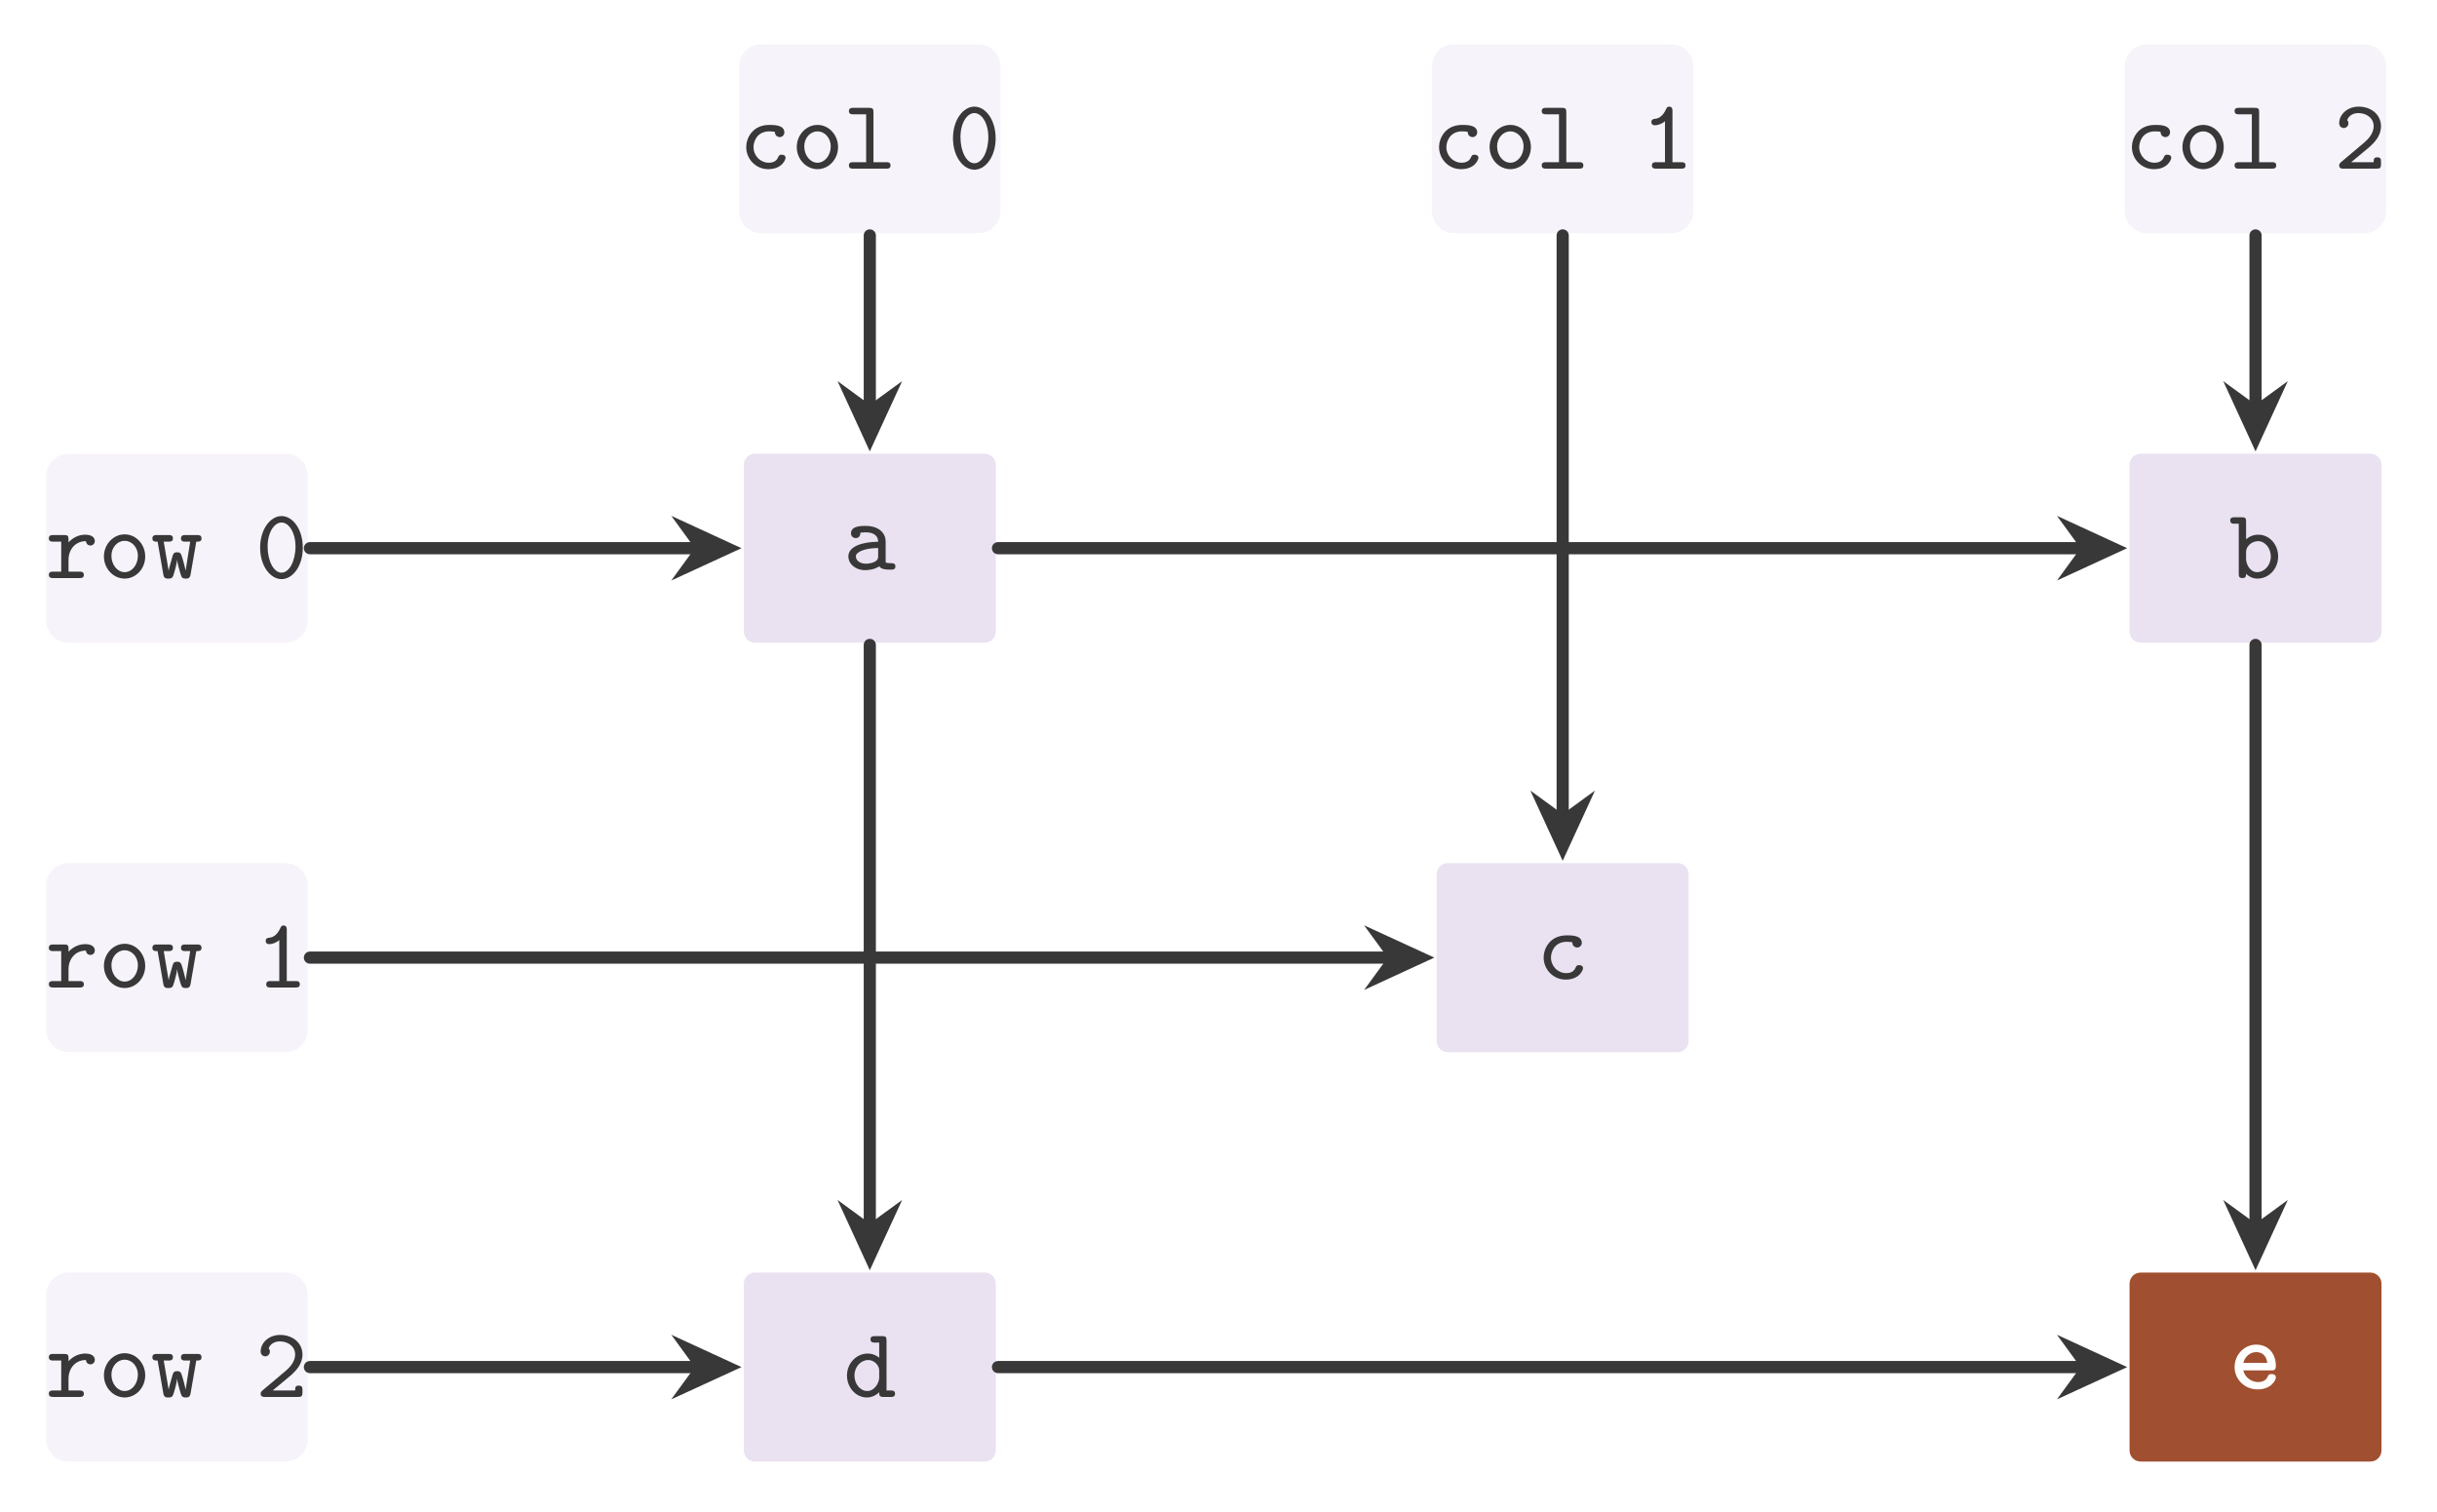
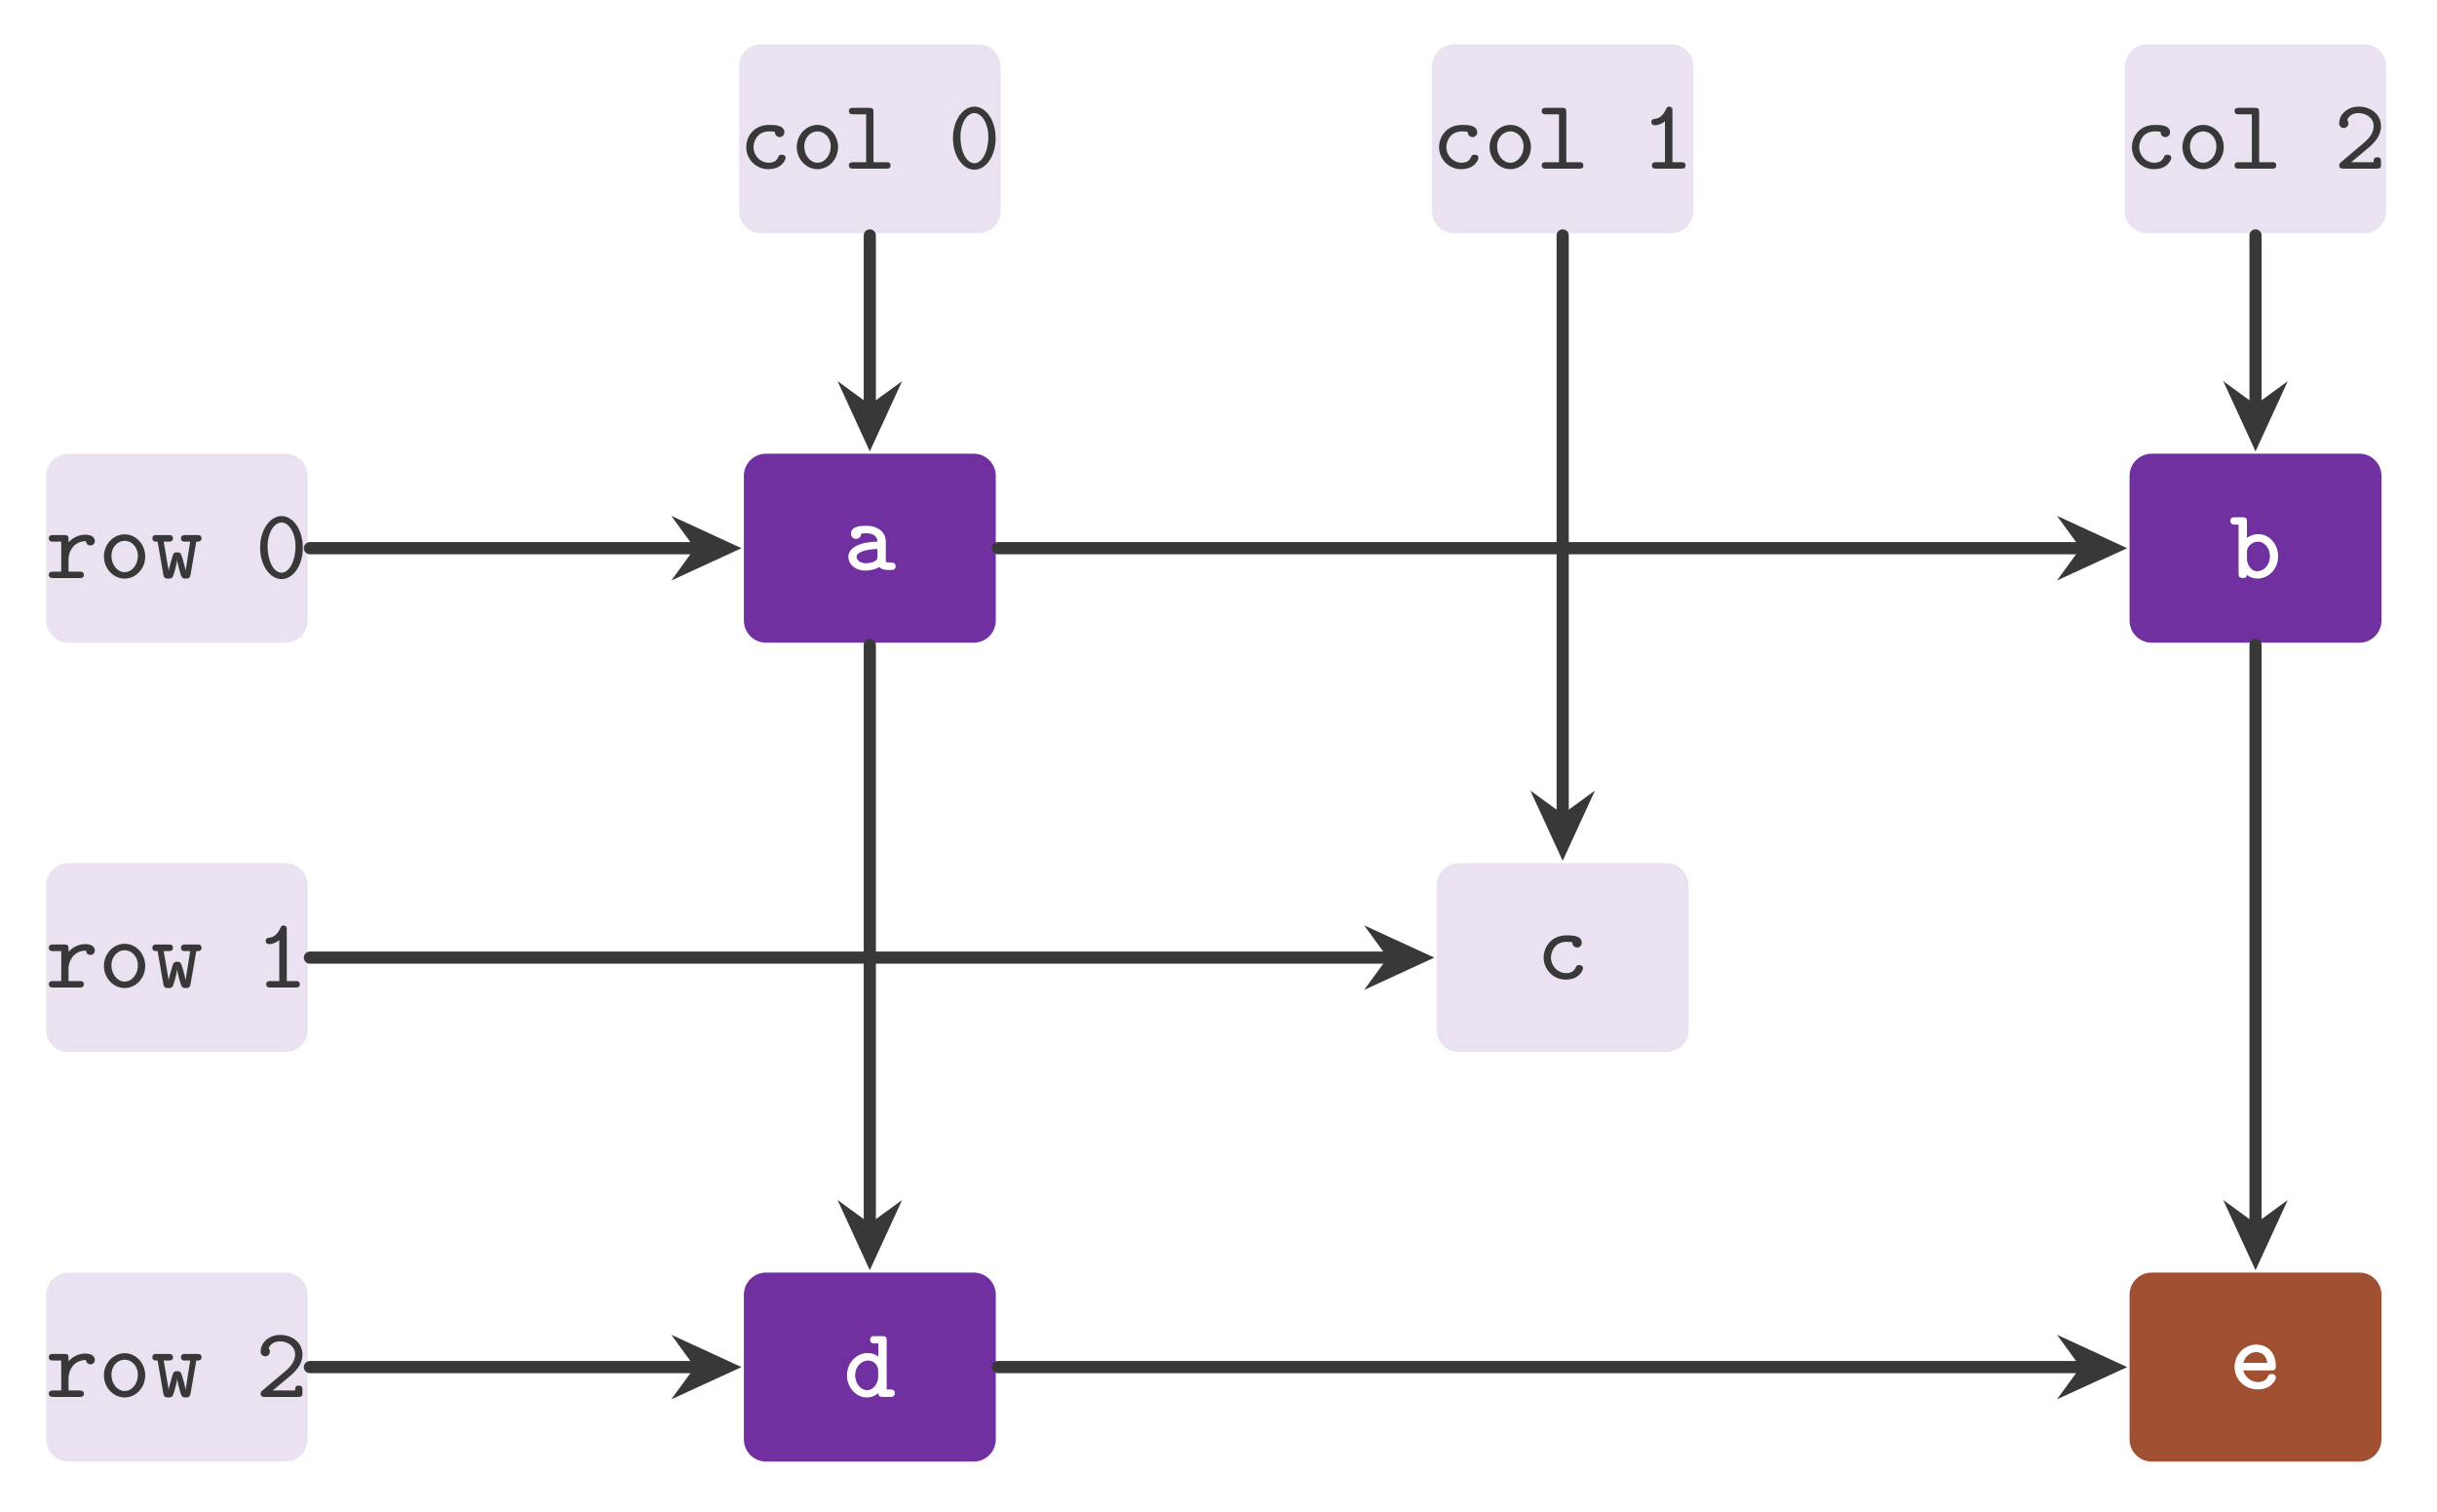
<svg xmlns="http://www.w3.org/2000/svg" xmlns:xlink="http://www.w3.org/1999/xlink" width="218.593pt" height="135.529pt" viewBox="0 0 218.593 135.529">
  <defs>
    <g>
      <g id="glyph-0-0">
        <path d="M 4.172 -0.969 C 4.172 -1.156 4.031 -1.25 3.828 -1.25 C 3.719 -1.25 3.594 -1.25 3.516 -1.047 C 3.453 -0.906 3.297 -0.531 2.672 -0.531 C 1.906 -0.531 1.297 -1.156 1.297 -1.938 C 1.297 -2.391 1.578 -3.344 2.719 -3.344 C 2.875 -3.344 3 -3.328 3.031 -3.328 C 3.203 -3.312 3.219 -3.312 3.219 -3.219 C 3.25 -2.922 3.5 -2.828 3.641 -2.828 C 3.875 -2.828 4.062 -3.016 4.062 -3.25 C 4.062 -3.922 3.141 -3.922 2.719 -3.922 C 1.188 -3.922 0.641 -2.719 0.641 -1.938 C 0.641 -0.844 1.516 0.047 2.609 0.047 C 3.891 0.047 4.172 -0.844 4.172 -0.969 Z M 4.172 -0.969 " />
      </g>
      <g id="glyph-0-1">
        <path d="M 4.188 -1.938 C 4.188 -3.031 3.359 -3.922 2.344 -3.922 C 1.328 -3.922 0.484 -3.031 0.484 -1.938 C 0.484 -0.828 1.344 0.047 2.344 0.047 C 3.344 0.047 4.188 -0.828 4.188 -1.938 Z M 3.531 -2 C 3.531 -1.188 3 -0.531 2.344 -0.531 C 1.688 -0.531 1.156 -1.188 1.156 -2 C 1.156 -2.781 1.719 -3.344 2.344 -3.344 C 2.969 -3.344 3.531 -2.781 3.531 -2 Z M 3.531 -2 " />
      </g>
      <g id="glyph-0-2">
        <path d="M 4.203 -0.281 C 4.203 -0.578 3.984 -0.578 3.828 -0.578 L 2.672 -0.578 L 2.672 -5.078 C 2.672 -5.375 2.594 -5.453 2.297 -5.453 L 0.844 -5.453 C 0.719 -5.453 0.469 -5.453 0.469 -5.172 C 0.469 -4.875 0.703 -4.875 0.844 -4.875 L 2.016 -4.875 L 2.016 -0.578 L 0.844 -0.578 C 0.719 -0.578 0.469 -0.578 0.469 -0.297 C 0.469 0 0.703 0 0.844 0 L 3.828 0 C 3.969 0 4.203 0 4.203 -0.281 Z M 4.203 -0.281 " />
      </g>
      <g id="glyph-0-3">
        <path d="M 4.25 -2.719 C 4.25 -4.391 3.344 -5.562 2.344 -5.562 C 1.328 -5.562 0.422 -4.359 0.422 -2.734 C 0.422 -1.078 1.344 0.094 2.344 0.094 C 3.359 0.094 4.25 -1.094 4.25 -2.719 Z M 3.594 -2.828 C 3.594 -1.531 3.031 -0.484 2.344 -0.484 C 1.641 -0.484 1.094 -1.531 1.094 -2.828 C 1.094 -4.125 1.703 -4.984 2.344 -4.984 C 2.984 -4.984 3.594 -4.109 3.594 -2.828 Z M 3.594 -2.828 " />
      </g>
      <g id="glyph-0-4">
        <path d="M 3.984 -0.281 C 3.984 -0.578 3.75 -0.578 3.609 -0.578 L 2.812 -0.578 L 2.812 -5.188 C 2.812 -5.312 2.812 -5.562 2.516 -5.562 C 2.375 -5.562 2.297 -5.484 2.25 -5.359 C 1.969 -4.734 1.609 -4.5 1.25 -4.469 C 1.125 -4.453 0.922 -4.438 0.922 -4.172 C 0.922 -4 1.016 -3.891 1.234 -3.891 C 1.594 -3.891 1.938 -4.078 2.141 -4.25 L 2.141 -0.578 L 1.344 -0.578 C 1.203 -0.578 0.969 -0.578 0.969 -0.281 C 0.969 0 1.219 0 1.344 0 L 3.609 0 C 3.734 0 3.984 0 3.984 -0.281 Z M 3.984 -0.281 " />
      </g>
      <g id="glyph-0-5">
        <path d="M 4.219 -0.375 L 4.219 -0.641 C 4.219 -0.797 4.219 -1.016 3.891 -1.016 C 3.562 -1.016 3.562 -0.828 3.562 -0.578 L 1.547 -0.578 C 2.016 -0.984 3.016 -1.781 3.25 -2 C 3.578 -2.312 4.219 -2.906 4.219 -3.797 C 4.219 -4.859 3.328 -5.562 2.219 -5.562 C 1.188 -5.562 0.469 -4.844 0.469 -4.078 C 0.469 -3.734 0.75 -3.641 0.891 -3.641 C 1.062 -3.641 1.297 -3.797 1.297 -4.062 C 1.297 -4.25 1.219 -4.312 1.188 -4.359 C 1.328 -4.75 1.719 -4.984 2.188 -4.984 C 2.891 -4.984 3.562 -4.562 3.562 -3.797 C 3.562 -3.172 3.078 -2.641 2.719 -2.344 L 0.594 -0.547 C 0.531 -0.484 0.469 -0.422 0.469 -0.297 C 0.469 0 0.703 0 0.844 0 L 3.844 0 C 4.141 0 4.219 -0.078 4.219 -0.375 Z M 4.219 -0.375 " />
      </g>
      <g id="glyph-0-6">
        <path d="M 4.359 -3.328 C 4.359 -3.5 4.25 -3.891 3.5 -3.891 C 3 -3.891 2.438 -3.688 2 -3.203 L 2 -3.484 C 2 -3.766 1.938 -3.859 1.625 -3.859 L 0.625 -3.859 C 0.484 -3.859 0.234 -3.859 0.234 -3.562 C 0.234 -3.266 0.484 -3.266 0.625 -3.266 L 1.344 -3.266 L 1.344 -0.578 L 0.625 -0.578 C 0.484 -0.578 0.234 -0.578 0.234 -0.297 C 0.234 0 0.484 0 0.625 0 L 3 0 C 3.125 0 3.375 0 3.375 -0.281 C 3.375 -0.578 3.125 -0.578 3 -0.578 L 2 -0.578 L 2 -1.641 C 2 -2.547 2.594 -3.312 3.562 -3.312 C 3.594 -2.984 3.844 -2.922 3.953 -2.922 C 4.172 -2.922 4.359 -3.078 4.359 -3.328 Z M 4.359 -3.328 " />
      </g>
      <g id="glyph-0-7">
        <path d="M 4.547 -3.562 C 4.547 -3.859 4.297 -3.859 4.172 -3.859 L 3.078 -3.859 C 2.953 -3.859 2.703 -3.859 2.703 -3.562 C 2.703 -3.266 2.953 -3.266 3.078 -3.266 L 3.531 -3.266 L 3.125 -0.688 L 3.109 -0.688 C 3.078 -0.922 2.938 -1.438 2.859 -1.703 C 2.719 -2.172 2.688 -2.312 2.359 -2.312 C 2.031 -2.312 2 -2.188 1.859 -1.656 C 1.766 -1.328 1.641 -0.906 1.609 -0.688 L 1.594 -0.688 L 1.156 -3.266 L 1.594 -3.266 C 1.719 -3.266 1.984 -3.266 1.984 -3.562 C 1.984 -3.859 1.734 -3.859 1.594 -3.859 L 0.516 -3.859 C 0.391 -3.859 0.141 -3.859 0.141 -3.562 C 0.141 -3.266 0.359 -3.266 0.609 -3.266 L 1.125 -0.297 C 1.188 0.047 1.391 0.047 1.562 0.047 C 1.953 0.047 1.969 -0.047 2.125 -0.578 C 2.328 -1.312 2.344 -1.484 2.344 -1.609 L 2.359 -1.609 C 2.391 -1.359 2.531 -0.797 2.594 -0.609 C 2.75 -0.078 2.766 0.047 3.141 0.047 C 3.297 0.047 3.5 0.047 3.562 -0.297 L 4.078 -3.266 C 4.328 -3.266 4.547 -3.266 4.547 -3.562 Z M 4.547 -3.562 " />
      </g>
-       <g id="glyph-0-8">
-         <path d="M 4.641 -0.297 C 4.641 -0.578 4.391 -0.578 4.25 -0.578 C 4.125 -0.578 3.938 -0.578 3.766 -0.641 L 3.766 -2.531 C 3.766 -3.219 3.219 -3.922 1.969 -3.922 C 1.562 -3.922 0.656 -3.922 0.656 -3.25 C 0.656 -3 0.859 -2.828 1.078 -2.828 C 1.219 -2.828 1.5 -2.891 1.5 -3.312 C 1.75 -3.344 1.906 -3.344 1.984 -3.344 C 2.688 -3.344 3.094 -3.047 3.094 -2.5 C 1.609 -2.484 0.422 -2.062 0.422 -1.188 C 0.422 -0.516 1.047 0.047 1.906 0.047 C 2.016 0.047 2.703 0.047 3.188 -0.297 C 3.391 0 3.875 0 4.172 0 C 4.422 0 4.641 0 4.641 -0.297 Z M 3.094 -1.266 C 3.094 -1.047 3.094 -0.859 2.75 -0.688 C 2.422 -0.531 2.016 -0.531 1.984 -0.531 C 1.453 -0.531 1.094 -0.828 1.094 -1.188 C 1.094 -1.625 2 -1.938 3.094 -1.938 Z M 3.094 -1.266 " />
+       <g id="glyph-1-0">
+         <path d="M 4.656 -0.344 C 4.656 -0.656 4.391 -0.672 4.234 -0.672 C 3.984 -0.672 3.859 -0.703 3.781 -0.719 L 3.781 -2.562 C 3.781 -3.203 3.297 -3.969 2 -3.969 C 1.594 -3.969 0.656 -3.938 0.656 -3.266 C 0.656 -2.953 0.875 -2.797 1.125 -2.797 C 1.266 -2.797 1.562 -2.891 1.578 -3.266 C 1.578 -3.266 1.859 -3.297 2 -3.297 C 2.594 -3.297 3.016 -3.078 3.031 -2.547 C 1.5 -2.516 0.422 -2.031 0.422 -1.188 C 0.422 -0.547 1 0.047 1.938 0.047 C 2.25 0.047 2.781 -0.016 3.188 -0.266 C 3.422 -0.016 3.812 0 4.141 0 C 4.438 0 4.656 -0.016 4.656 -0.344 Z M 3.031 -1.234 C 3.031 -1.062 3.031 -0.891 2.734 -0.766 C 2.438 -0.609 2.062 -0.609 1.984 -0.609 C 1.5 -0.609 1.156 -0.875 1.156 -1.188 C 1.156 -1.578 1.875 -1.844 3.031 -1.891 Z M 3.031 -1.234 " />
      </g>
-       <g id="glyph-0-9">
-         <path d="M 4.375 -1.938 C 4.375 -3 3.609 -3.891 2.609 -3.891 C 2.188 -3.891 1.812 -3.75 1.5 -3.484 L 1.5 -5.078 C 1.5 -5.375 1.438 -5.453 1.125 -5.453 L 0.453 -5.453 C 0.328 -5.453 0.078 -5.453 0.078 -5.172 C 0.078 -4.875 0.312 -4.875 0.453 -4.875 L 0.844 -4.875 L 0.844 -0.391 C 0.844 -0.203 0.844 0 1.172 0 C 1.5 0 1.5 -0.203 1.5 -0.391 C 1.781 -0.109 2.125 0.047 2.516 0.047 C 3.516 0.047 4.375 -0.797 4.375 -1.938 Z M 3.719 -1.938 C 3.719 -1.141 3.141 -0.531 2.484 -0.531 C 1.844 -0.531 1.5 -1.266 1.5 -1.719 L 1.5 -2.344 C 1.5 -2.875 2.031 -3.312 2.578 -3.312 C 3.188 -3.312 3.719 -2.703 3.719 -1.938 Z M 3.719 -1.938 " />
+       <g id="glyph-1-1">
+         <path d="M 4.375 -1.953 C 4.375 -3.062 3.562 -3.938 2.609 -3.938 C 2.219 -3.938 1.875 -3.812 1.578 -3.609 L 1.578 -5.031 C 1.578 -5.359 1.516 -5.453 1.156 -5.453 L 0.516 -5.453 C 0.344 -5.453 0.094 -5.453 0.094 -5.125 C 0.094 -4.797 0.359 -4.797 0.516 -4.797 L 0.828 -4.797 L 0.828 -0.422 C 0.828 -0.219 0.844 0 1.203 0 C 1.484 0 1.562 -0.125 1.562 -0.297 C 1.906 -0.016 2.25 0.047 2.516 0.047 C 3.5 0.047 4.375 -0.797 4.375 -1.953 Z M 3.641 -1.953 C 3.641 -1.156 3.078 -0.609 2.5 -0.609 C 1.859 -0.609 1.578 -1.344 1.578 -1.734 L 1.578 -2.375 C 1.578 -2.844 2.062 -3.266 2.562 -3.266 C 3.172 -3.266 3.641 -2.656 3.641 -1.953 Z M 3.641 -1.953 " />
      </g>
-       <g id="glyph-0-10">
-         <path d="M 4.609 -0.281 C 4.609 -0.578 4.375 -0.578 4.234 -0.578 L 3.844 -0.578 L 3.844 -5.078 C 3.844 -5.375 3.766 -5.453 3.469 -5.453 L 2.781 -5.453 C 2.656 -5.453 2.406 -5.453 2.406 -5.172 C 2.406 -4.875 2.656 -4.875 2.781 -4.875 L 3.188 -4.875 L 3.188 -3.516 C 2.984 -3.688 2.625 -3.891 2.156 -3.891 C 1.156 -3.891 0.297 -3.031 0.297 -1.922 C 0.297 -0.828 1.109 0.047 2.078 0.047 C 2.469 0.047 2.859 -0.109 3.188 -0.422 C 3.188 -0.156 3.188 0 3.562 0 L 4.234 0 C 4.359 0 4.609 0 4.609 -0.281 Z M 3.188 -1.75 C 3.188 -1.266 2.781 -0.531 2.109 -0.531 C 1.5 -0.531 0.969 -1.141 0.969 -1.922 C 0.969 -2.719 1.547 -3.312 2.203 -3.312 C 2.734 -3.312 3.188 -2.844 3.188 -2.375 Z M 3.188 -1.75 " />
+       <g id="glyph-1-2">
+         <path d="M 4.594 -0.344 C 4.594 -0.656 4.328 -0.672 4.172 -0.672 L 3.859 -0.672 L 3.859 -5.031 C 3.859 -5.359 3.797 -5.453 3.438 -5.453 L 2.797 -5.453 C 2.625 -5.453 2.375 -5.453 2.375 -5.125 C 2.375 -4.797 2.641 -4.797 2.781 -4.797 L 3.109 -4.797 L 3.109 -3.625 C 2.828 -3.828 2.5 -3.938 2.156 -3.938 C 1.188 -3.938 0.297 -3.094 0.297 -1.938 C 0.297 -0.828 1.125 0.047 2.078 0.047 C 2.516 0.047 2.859 -0.125 3.109 -0.344 C 3.125 -0.094 3.188 0 3.531 0 L 4.172 0 C 4.328 0 4.594 -0.016 4.594 -0.344 Z M 3.094 -1.766 C 3.094 -1.312 2.734 -0.609 2.109 -0.609 C 1.516 -0.609 1.031 -1.203 1.031 -1.938 C 1.031 -2.734 1.609 -3.266 2.188 -3.266 C 2.703 -3.266 3.094 -2.828 3.094 -2.375 Z M 3.094 -1.766 " />
      </g>
-       <g id="glyph-1-0">
+       <g id="glyph-1-3">
        <path d="M 4.172 -1.016 C 4.172 -1.328 3.859 -1.328 3.797 -1.328 C 3.609 -1.328 3.516 -1.297 3.438 -1.094 C 3.266 -0.688 2.828 -0.609 2.594 -0.609 C 2 -0.609 1.406 -1 1.25 -1.656 L 3.75 -1.656 C 3.984 -1.656 4.172 -1.656 4.172 -2.062 C 4.172 -3.078 3.578 -3.969 2.406 -3.969 C 1.344 -3.969 0.469 -3.062 0.469 -1.953 C 0.469 -0.859 1.375 0.047 2.531 0.047 C 3.75 0.047 4.172 -0.781 4.172 -1.016 Z M 3.406 -2.328 L 1.25 -2.328 C 1.391 -2.891 1.859 -3.297 2.406 -3.297 C 2.828 -3.297 3.312 -3.094 3.406 -2.328 Z M 3.406 -2.328 " />
      </g>
    </g>
    <clipPath id="clip-0">
      <path clip-rule="nonzero" d="M 46 106 L 81 106 L 81 135.059 L 46 135.059 Z M 46 106 " />
    </clipPath>
    <clipPath id="clip-1">
      <path clip-rule="nonzero" d="M 171 106 L 205 106 L 205 135.059 L 171 135.059 Z M 171 106 " />
    </clipPath>
    <clipPath id="clip-2">
      <path clip-rule="nonzero" d="M 185 20 L 218.012 20 L 218.012 55 L 185 55 Z M 185 20 " />
    </clipPath>
    <clipPath id="clip-3">
      <path clip-rule="nonzero" d="M 185 94 L 218.012 94 L 218.012 128 L 185 128 Z M 185 94 " />
    </clipPath>
  </defs>
-   <path fill-rule="nonzero" fill="rgb(96.877%, 95.479%, 97.925%)" fill-opacity="1" d="M 87.762 3.973 L 68.277 3.973 C 67.184 3.973 66.293 4.859 66.293 5.957 L 66.293 18.934 C 66.293 20.031 67.184 20.922 68.277 20.922 L 87.762 20.922 C 88.859 20.922 89.75 20.031 89.75 18.934 L 89.75 5.957 C 89.75 4.859 88.859 3.973 87.762 3.973 Z M 87.762 3.973 " />
+   <path fill-rule="nonzero" fill="rgb(91.817%, 88.155%, 94.565%)" fill-opacity="1" d="M 87.762 3.973 L 68.277 3.973 C 67.184 3.973 66.293 4.859 66.293 5.957 L 66.293 18.934 C 66.293 20.031 67.184 20.922 68.277 20.922 L 87.762 20.922 C 88.859 20.922 89.75 20.031 89.75 18.934 L 89.75 5.957 C 89.75 4.859 88.859 3.973 87.762 3.973 Z M 87.762 3.973 " />
  <g fill="rgb(21.999%, 21.999%, 21.999%)" fill-opacity="1">
    <use xlink:href="#glyph-0-0" x="66.293" y="15.126" />
    <use xlink:href="#glyph-0-1" x="70.984" y="15.126" />
    <use xlink:href="#glyph-0-2" x="75.675" y="15.126" />
  </g>
  <g fill="rgb(21.999%, 21.999%, 21.999%)" fill-opacity="1">
    <use xlink:href="#glyph-0-3" x="85.057" y="15.126" />
  </g>
-   <path fill-rule="nonzero" fill="rgb(96.877%, 95.479%, 97.925%)" fill-opacity="1" d="M 149.91 3.973 L 130.426 3.973 C 129.328 3.973 128.441 4.859 128.441 5.957 L 128.441 18.934 C 128.441 20.031 129.328 20.922 130.426 20.922 L 149.91 20.922 C 151.008 20.922 151.895 20.031 151.895 18.934 L 151.895 5.957 C 151.895 4.859 151.008 3.973 149.91 3.973 Z M 149.91 3.973 " />
+   <path fill-rule="nonzero" fill="rgb(91.817%, 88.155%, 94.565%)" fill-opacity="1" d="M 149.91 3.973 L 130.426 3.973 C 129.328 3.973 128.441 4.859 128.441 5.957 L 128.441 18.934 C 128.441 20.031 129.328 20.922 130.426 20.922 L 149.91 20.922 C 151.008 20.922 151.895 20.031 151.895 18.934 L 151.895 5.957 C 151.895 4.859 151.008 3.973 149.91 3.973 Z M 149.91 3.973 " />
  <g fill="rgb(21.999%, 21.999%, 21.999%)" fill-opacity="1">
    <use xlink:href="#glyph-0-0" x="128.439" y="15.126" />
    <use xlink:href="#glyph-0-1" x="133.13" y="15.126" />
    <use xlink:href="#glyph-0-2" x="137.821" y="15.126" />
  </g>
  <g fill="rgb(21.999%, 21.999%, 21.999%)" fill-opacity="1">
    <use xlink:href="#glyph-0-4" x="147.203" y="15.126" />
  </g>
-   <path fill-rule="nonzero" fill="rgb(96.877%, 95.479%, 97.925%)" fill-opacity="1" d="M 212.059 3.973 L 192.574 3.973 C 191.477 3.973 190.586 4.859 190.586 5.957 L 190.586 18.934 C 190.586 20.031 191.477 20.922 192.574 20.922 L 212.059 20.922 C 213.152 20.922 214.043 20.031 214.043 18.934 L 214.043 5.957 C 214.043 4.859 213.152 3.973 212.059 3.973 Z M 212.059 3.973 " />
+   <path fill-rule="nonzero" fill="rgb(91.817%, 88.155%, 94.565%)" fill-opacity="1" d="M 212.059 3.973 L 192.574 3.973 C 191.477 3.973 190.586 4.859 190.586 5.957 L 190.586 18.934 C 190.586 20.031 191.477 20.922 192.574 20.922 L 212.059 20.922 C 213.152 20.922 214.043 20.031 214.043 18.934 L 214.043 5.957 C 214.043 4.859 213.152 3.973 212.059 3.973 Z M 212.059 3.973 " />
  <g fill="rgb(21.999%, 21.999%, 21.999%)" fill-opacity="1">
    <use xlink:href="#glyph-0-0" x="190.586" y="15.126" />
    <use xlink:href="#glyph-0-1" x="195.277" y="15.126" />
    <use xlink:href="#glyph-0-2" x="199.968" y="15.126" />
  </g>
  <g fill="rgb(21.999%, 21.999%, 21.999%)" fill-opacity="1">
    <use xlink:href="#glyph-0-5" x="209.35" y="15.126" />
  </g>
-   <path fill-rule="nonzero" fill="rgb(96.877%, 95.479%, 97.925%)" fill-opacity="1" d="M 25.617 40.695 L 6.133 40.695 C 5.035 40.695 4.145 41.582 4.145 42.68 L 4.145 55.656 C 4.145 56.754 5.035 57.645 6.133 57.645 L 25.617 57.645 C 26.715 57.645 27.602 56.754 27.602 55.656 L 27.602 42.68 C 27.602 41.582 26.715 40.695 25.617 40.695 Z M 25.617 40.695 " />
+   <path fill-rule="nonzero" fill="rgb(91.817%, 88.155%, 94.565%)" fill-opacity="1" d="M 25.617 40.695 L 6.133 40.695 C 5.035 40.695 4.145 41.582 4.145 42.68 L 4.145 55.656 C 4.145 56.754 5.035 57.645 6.133 57.645 L 25.617 57.645 C 26.715 57.645 27.602 56.754 27.602 55.656 L 27.602 42.68 C 27.602 41.582 26.715 40.695 25.617 40.695 Z M 25.617 40.695 " />
  <g fill="rgb(21.999%, 21.999%, 21.999%)" fill-opacity="1">
    <use xlink:href="#glyph-0-6" x="4.147" y="51.849" />
    <use xlink:href="#glyph-0-1" x="8.838" y="51.849" />
    <use xlink:href="#glyph-0-7" x="13.529" y="51.849" />
  </g>
  <g fill="rgb(21.999%, 21.999%, 21.999%)" fill-opacity="1">
    <use xlink:href="#glyph-0-3" x="22.911" y="51.849" />
  </g>
-   <path fill-rule="nonzero" fill="rgb(96.877%, 95.479%, 97.925%)" fill-opacity="1" d="M 25.617 77.418 L 6.133 77.418 C 5.035 77.418 4.145 78.305 4.145 79.402 L 4.145 92.383 C 4.145 93.477 5.035 94.367 6.133 94.367 L 25.617 94.367 C 26.715 94.367 27.602 93.477 27.602 92.383 L 27.602 79.402 C 27.602 78.305 26.715 77.418 25.617 77.418 Z M 25.617 77.418 " />
+   <path fill-rule="nonzero" fill="rgb(91.817%, 88.155%, 94.565%)" fill-opacity="1" d="M 25.617 77.418 L 6.133 77.418 C 5.035 77.418 4.145 78.305 4.145 79.402 L 4.145 92.383 C 4.145 93.477 5.035 94.367 6.133 94.367 L 25.617 94.367 C 26.715 94.367 27.602 93.477 27.602 92.383 L 27.602 79.402 C 27.602 78.305 26.715 77.418 25.617 77.418 Z M 25.617 77.418 " />
  <g fill="rgb(21.999%, 21.999%, 21.999%)" fill-opacity="1">
    <use xlink:href="#glyph-0-6" x="4.147" y="88.572" />
    <use xlink:href="#glyph-0-1" x="8.838" y="88.572" />
    <use xlink:href="#glyph-0-7" x="13.529" y="88.572" />
  </g>
  <g fill="rgb(21.999%, 21.999%, 21.999%)" fill-opacity="1">
    <use xlink:href="#glyph-0-4" x="22.911" y="88.572" />
  </g>
-   <path fill-rule="nonzero" fill="rgb(96.877%, 95.479%, 97.925%)" fill-opacity="1" d="M 25.617 114.141 L 6.133 114.141 C 5.035 114.141 4.145 115.031 4.145 116.125 L 4.145 129.105 C 4.145 130.199 5.035 131.09 6.133 131.09 L 25.617 131.09 C 26.715 131.09 27.602 130.199 27.602 129.105 L 27.602 116.125 C 27.602 115.031 26.715 114.141 25.617 114.141 Z M 25.617 114.141 " />
+   <path fill-rule="nonzero" fill="rgb(91.817%, 88.155%, 94.565%)" fill-opacity="1" d="M 25.617 114.141 L 6.133 114.141 C 5.035 114.141 4.145 115.031 4.145 116.125 L 4.145 129.105 C 4.145 130.199 5.035 131.09 6.133 131.09 L 25.617 131.09 C 26.715 131.09 27.602 130.199 27.602 129.105 L 27.602 116.125 C 27.602 115.031 26.715 114.141 25.617 114.141 Z M 25.617 114.141 " />
  <g fill="rgb(21.999%, 21.999%, 21.999%)" fill-opacity="1">
    <use xlink:href="#glyph-0-6" x="4.147" y="125.295" />
    <use xlink:href="#glyph-0-1" x="8.838" y="125.295" />
    <use xlink:href="#glyph-0-7" x="13.529" y="125.295" />
  </g>
  <g fill="rgb(21.999%, 21.999%, 21.999%)" fill-opacity="1">
    <use xlink:href="#glyph-0-5" x="22.911" y="125.295" />
  </g>
-   <path fill-rule="nonzero" fill="rgb(91.817%, 88.155%, 94.565%)" fill-opacity="1" d="M 88.328 40.695 L 67.715 40.695 C 67.168 40.695 66.723 41.141 66.723 41.688 L 66.723 56.652 C 66.723 57.199 67.168 57.645 67.715 57.645 L 88.328 57.645 C 88.875 57.645 89.32 57.199 89.32 56.652 L 89.32 41.688 C 89.32 41.141 88.875 40.695 88.328 40.695 Z M 88.328 40.695 " />
-   <g fill="rgb(21.999%, 21.999%, 21.999%)" fill-opacity="1">
-     <use xlink:href="#glyph-0-8" x="75.675" y="51.091" />
+   <path fill-rule="nonzero" fill="rgb(43.921%, 18.825%, 62.746%)" fill-opacity="1" d="M 87.336 40.695 L 68.707 40.695 C 67.609 40.695 66.723 41.582 66.723 42.68 L 66.723 55.656 C 66.723 56.754 67.609 57.645 68.707 57.645 L 87.336 57.645 C 88.434 57.645 89.32 56.754 89.32 55.656 L 89.32 42.68 C 89.32 41.582 88.434 40.695 87.336 40.695 Z M 87.336 40.695 " />
+   <g fill="rgb(100%, 100%, 100%)" fill-opacity="1">
+     <use xlink:href="#glyph-1-0" x="75.675" y="51.126" />
  </g>
-   <path fill-rule="nonzero" fill="rgb(91.817%, 88.155%, 94.565%)" fill-opacity="1" d="M 212.621 40.695 L 192.008 40.695 C 191.461 40.695 191.016 41.141 191.016 41.688 L 191.016 56.652 C 191.016 57.199 191.461 57.645 192.008 57.645 L 212.621 57.645 C 213.172 57.645 213.613 57.199 213.613 56.652 L 213.613 41.688 C 213.613 41.141 213.172 40.695 212.621 40.695 Z M 212.621 40.695 " />
-   <g fill="rgb(21.999%, 21.999%, 21.999%)" fill-opacity="1">
-     <use xlink:href="#glyph-0-9" x="199.967" y="51.849" />
+   <path fill-rule="nonzero" fill="rgb(43.921%, 18.825%, 62.746%)" fill-opacity="1" d="M 211.629 40.695 L 193 40.695 C 191.906 40.695 191.016 41.582 191.016 42.68 L 191.016 55.656 C 191.016 56.754 191.906 57.645 193 57.645 L 211.629 57.645 C 212.727 57.645 213.613 56.754 213.613 55.656 L 213.613 42.68 C 213.613 41.582 212.727 40.695 211.629 40.695 Z M 211.629 40.695 " />
+   <g fill="rgb(100%, 100%, 100%)" fill-opacity="1">
+     <use xlink:href="#glyph-1-1" x="199.967" y="51.847" />
  </g>
-   <path fill-rule="nonzero" fill="rgb(91.817%, 88.155%, 94.565%)" fill-opacity="1" d="M 150.477 77.418 L 129.863 77.418 C 129.312 77.418 128.867 77.863 128.867 78.41 L 128.867 93.375 C 128.867 93.922 129.312 94.367 129.863 94.367 L 150.477 94.367 C 151.023 94.367 151.469 93.922 151.469 93.375 L 151.469 78.41 C 151.469 77.863 151.023 77.418 150.477 77.418 Z M 150.477 77.418 " />
+   <path fill-rule="nonzero" fill="rgb(91.817%, 88.155%, 94.565%)" fill-opacity="1" d="M 149.48 77.418 L 130.855 77.418 C 129.758 77.418 128.867 78.305 128.867 79.402 L 128.867 92.383 C 128.867 93.477 129.758 94.367 130.855 94.367 L 149.48 94.367 C 150.578 94.367 151.469 93.477 151.469 92.383 L 151.469 79.402 C 151.469 78.305 150.578 77.418 149.48 77.418 Z M 149.48 77.418 " />
  <g fill="rgb(21.999%, 21.999%, 21.999%)" fill-opacity="1">
    <use xlink:href="#glyph-0-0" x="137.821" y="87.815" />
  </g>
-   <path fill-rule="nonzero" fill="rgb(91.817%, 88.155%, 94.565%)" fill-opacity="1" d="M 88.328 114.141 L 67.715 114.141 C 67.168 114.141 66.723 114.586 66.723 115.133 L 66.723 130.098 C 66.723 130.645 67.168 131.09 67.715 131.09 L 88.328 131.09 C 88.875 131.09 89.32 130.645 89.32 130.098 L 89.32 115.133 C 89.32 114.586 88.875 114.141 88.328 114.141 Z M 88.328 114.141 " />
-   <g fill="rgb(21.999%, 21.999%, 21.999%)" fill-opacity="1">
-     <use xlink:href="#glyph-0-10" x="75.675" y="125.295" />
+   <path fill-rule="nonzero" fill="rgb(43.921%, 18.825%, 62.746%)" fill-opacity="1" d="M 87.336 114.141 L 68.707 114.141 C 67.609 114.141 66.723 115.031 66.723 116.125 L 66.723 129.105 C 66.723 130.199 67.609 131.09 68.707 131.09 L 87.336 131.09 C 88.434 131.09 89.32 130.199 89.32 129.105 L 89.32 116.125 C 89.32 115.031 88.434 114.141 87.336 114.141 Z M 87.336 114.141 " />
+   <g fill="rgb(100%, 100%, 100%)" fill-opacity="1">
+     <use xlink:href="#glyph-1-2" x="75.675" y="125.293" />
  </g>
-   <path fill-rule="nonzero" fill="rgb(62.746%, 31.374%, 18.825%)" fill-opacity="1" d="M 212.621 114.141 L 192.008 114.141 C 191.461 114.141 191.016 114.586 191.016 115.133 L 191.016 130.098 C 191.016 130.645 191.461 131.09 192.008 131.09 L 212.621 131.09 C 213.172 131.09 213.613 130.645 213.613 130.098 L 213.613 115.133 C 213.613 114.586 213.172 114.141 212.621 114.141 Z M 212.621 114.141 " />
+   <path fill-rule="nonzero" fill="rgb(62.746%, 31.374%, 18.825%)" fill-opacity="1" d="M 211.629 114.141 L 193 114.141 C 191.906 114.141 191.016 115.031 191.016 116.125 L 191.016 129.105 C 191.016 130.199 191.906 131.09 193 131.09 L 211.629 131.09 C 212.727 131.09 213.613 130.199 213.613 129.105 L 213.613 116.125 C 213.613 115.031 212.727 114.141 211.629 114.141 Z M 211.629 114.141 " />
  <g fill="rgb(100%, 100%, 100%)" fill-opacity="1">
-     <use xlink:href="#glyph-1-0" x="199.967" y="124.572" />
+     <use xlink:href="#glyph-1-3" x="199.967" y="124.572" />
  </g>
  <path fill="none" stroke-width="1.096" stroke-linecap="round" stroke-linejoin="miter" stroke="rgb(21.999%, 21.999%, 21.999%)" stroke-opacity="1" stroke-miterlimit="10" d="M 11.968 -36.85 L 47 -36.85 " transform="matrix(0.996537, 0, 0, -0.996537, 15.87417, 12.44575)" />
  <path fill-rule="nonzero" fill="rgb(21.999%, 21.999%, 21.999%)" fill-opacity="1" stroke-width="1.052" stroke-linecap="round" stroke-linejoin="miter" stroke="rgb(21.999%, 21.999%, 21.999%)" stroke-opacity="1" stroke-miterlimit="10" d="M 4.967 0.001 L 1.517 1.589 L 2.673 0.001 L 1.517 -1.587 Z M 4.967 0.001 " transform="matrix(0.996537, 0, 0, -0.996537, 60.3085, 49.16897)" />
  <path fill="none" stroke-width="1.096" stroke-linecap="round" stroke-linejoin="miter" stroke="rgb(21.999%, 21.999%, 21.999%)" stroke-opacity="1" stroke-miterlimit="10" d="M 73.901 -36.85 L 171.724 -36.85 " transform="matrix(0.996537, 0, 0, -0.996537, 15.87417, 12.44575)" />
  <path fill-rule="nonzero" fill="rgb(21.999%, 21.999%, 21.999%)" fill-opacity="1" stroke-width="1.052" stroke-linecap="round" stroke-linejoin="miter" stroke="rgb(21.999%, 21.999%, 21.999%)" stroke-opacity="1" stroke-miterlimit="10" d="M 4.965 0.001 L 1.516 1.589 L 2.672 0.001 L 1.516 -1.587 Z M 4.965 0.001 " transform="matrix(0.996537, 0, 0, -0.996537, 184.6025, 49.16897)" />
  <path fill="none" stroke-width="1.096" stroke-linecap="round" stroke-linejoin="miter" stroke="rgb(21.999%, 21.999%, 21.999%)" stroke-opacity="1" stroke-miterlimit="10" d="M 11.968 -73.7 L 109.364 -73.7 " transform="matrix(0.996537, 0, 0, -0.996537, 15.87417, 12.44575)" />
  <path fill-rule="nonzero" fill="rgb(21.999%, 21.999%, 21.999%)" fill-opacity="1" stroke-width="1.052" stroke-linecap="round" stroke-linejoin="miter" stroke="rgb(21.999%, 21.999%, 21.999%)" stroke-opacity="1" stroke-miterlimit="10" d="M 4.964 0.002 L 1.518 1.585 L 2.675 0.002 L 1.518 -1.586 Z M 4.964 0.002 " transform="matrix(0.996537, 0, 0, -0.996537, 122.4555, 85.8922)" />
  <path fill="none" stroke-width="1.096" stroke-linecap="round" stroke-linejoin="miter" stroke="rgb(21.999%, 21.999%, 21.999%)" stroke-opacity="1" stroke-miterlimit="10" d="M 11.968 -110.554 L 47 -110.554 " transform="matrix(0.996537, 0, 0, -0.996537, 15.87417, 12.44575)" />
  <path fill-rule="nonzero" fill="rgb(21.999%, 21.999%, 21.999%)" fill-opacity="1" d="M 65.258 122.617 L 61.82 121.035 L 62.973 122.617 L 61.82 124.195 Z M 65.258 122.617 " />
  <g clip-path="url(#clip-0)">
    <path fill="none" stroke-width="1.052" stroke-linecap="round" stroke-linejoin="miter" stroke="rgb(21.999%, 21.999%, 21.999%)" stroke-opacity="1" stroke-miterlimit="10" d="M 4.967 -0.002 L 1.517 1.586 L 2.673 -0.002 L 1.517 -1.585 Z M 4.967 -0.002 " transform="matrix(0.996537, 0, 0, -0.996537, 60.3085, 122.6154)" />
  </g>
  <path fill="none" stroke-width="1.096" stroke-linecap="round" stroke-linejoin="miter" stroke="rgb(21.999%, 21.999%, 21.999%)" stroke-opacity="1" stroke-miterlimit="10" d="M 73.901 -110.554 L 171.724 -110.554 " transform="matrix(0.996537, 0, 0, -0.996537, 15.87417, 12.44575)" />
  <path fill-rule="nonzero" fill="rgb(21.999%, 21.999%, 21.999%)" fill-opacity="1" d="M 189.551 122.617 L 186.113 121.035 L 187.266 122.617 L 186.113 124.195 Z M 189.551 122.617 " />
  <g clip-path="url(#clip-1)">
    <path fill="none" stroke-width="1.052" stroke-linecap="round" stroke-linejoin="miter" stroke="rgb(21.999%, 21.999%, 21.999%)" stroke-opacity="1" stroke-miterlimit="10" d="M 4.965 -0.002 L 1.516 1.586 L 2.672 -0.002 L 1.516 -1.585 Z M 4.965 -0.002 " transform="matrix(0.996537, 0, 0, -0.996537, 184.6025, 122.6154)" />
  </g>
  <path fill="none" stroke-width="1.096" stroke-linecap="round" stroke-linejoin="miter" stroke="rgb(21.999%, 21.999%, 21.999%)" stroke-opacity="1" stroke-miterlimit="10" d="M 62.361 -8.702 L 62.361 -24.322 " transform="matrix(0.996537, 0, 0, -0.996537, 15.87417, 12.44575)" />
  <path fill-rule="nonzero" fill="rgb(21.999%, 21.999%, 21.999%)" fill-opacity="1" stroke-width="1.052" stroke-linecap="round" stroke-linejoin="miter" stroke="rgb(21.999%, 21.999%, 21.999%)" stroke-opacity="1" stroke-miterlimit="10" d="M 4.967 -0.002 L 1.517 1.586 L 2.673 -0.002 L 1.517 -1.585 Z M 4.967 -0.002 " transform="matrix(0, 0.996537, 0.996537, 0, 78.02118, 34.28115)" />
  <path fill="none" stroke-width="1.096" stroke-linecap="round" stroke-linejoin="miter" stroke="rgb(21.999%, 21.999%, 21.999%)" stroke-opacity="1" stroke-miterlimit="10" d="M 62.361 -45.556 L 62.361 -98.023 " transform="matrix(0.996537, 0, 0, -0.996537, 15.87417, 12.44575)" />
  <path fill-rule="nonzero" fill="rgb(21.999%, 21.999%, 21.999%)" fill-opacity="1" stroke-width="1.052" stroke-linecap="round" stroke-linejoin="miter" stroke="rgb(21.999%, 21.999%, 21.999%)" stroke-opacity="1" stroke-miterlimit="10" d="M 4.965 -0.002 L 1.516 1.586 L 2.672 -0.002 L 1.516 -1.585 Z M 4.965 -0.002 " transform="matrix(0, 0.996537, 0.996537, 0, 78.02118, 107.7276)" />
  <path fill="none" stroke-width="1.096" stroke-linecap="round" stroke-linejoin="miter" stroke="rgb(21.999%, 21.999%, 21.999%)" stroke-opacity="1" stroke-miterlimit="10" d="M 124.726 -8.702 L 124.726 -61.172 " transform="matrix(0.996537, 0, 0, -0.996537, 15.87417, 12.44575)" />
  <path fill-rule="nonzero" fill="rgb(21.999%, 21.999%, 21.999%)" fill-opacity="1" stroke-width="1.052" stroke-linecap="round" stroke-linejoin="miter" stroke="rgb(21.999%, 21.999%, 21.999%)" stroke-opacity="1" stroke-miterlimit="10" d="M 4.966 -0 L 1.516 1.587 L 2.673 -0 L 1.516 -1.588 Z M 4.966 -0 " transform="matrix(0, 0.996537, 0.996537, 0, 140.1682, 71.00439)" />
  <path fill="none" stroke-width="1.096" stroke-linecap="round" stroke-linejoin="miter" stroke="rgb(21.999%, 21.999%, 21.999%)" stroke-opacity="1" stroke-miterlimit="10" d="M 187.09 -8.702 L 187.09 -24.322 " transform="matrix(0.996537, 0, 0, -0.996537, 15.87417, 12.44575)" />
  <path fill-rule="nonzero" fill="rgb(21.999%, 21.999%, 21.999%)" fill-opacity="1" d="M 202.316 39.23 L 203.895 35.793 L 202.316 36.945 L 200.734 35.793 Z M 202.316 39.23 " />
  <g clip-path="url(#clip-2)">
    <path fill="none" stroke-width="1.052" stroke-linecap="round" stroke-linejoin="miter" stroke="rgb(21.999%, 21.999%, 21.999%)" stroke-opacity="1" stroke-miterlimit="10" d="M 4.967 0.001 L 1.517 1.585 L 2.673 0.001 L 1.517 -1.586 Z M 4.967 0.001 " transform="matrix(0, 0.996537, 0.996537, 0, 202.3152, 34.28115)" />
  </g>
  <path fill="none" stroke-width="1.096" stroke-linecap="round" stroke-linejoin="miter" stroke="rgb(21.999%, 21.999%, 21.999%)" stroke-opacity="1" stroke-miterlimit="10" d="M 187.09 -45.556 L 187.09 -98.023 " transform="matrix(0.996537, 0, 0, -0.996537, 15.87417, 12.44575)" />
  <path fill-rule="nonzero" fill="rgb(21.999%, 21.999%, 21.999%)" fill-opacity="1" d="M 202.316 112.676 L 203.895 109.238 L 202.316 110.391 L 200.734 109.238 Z M 202.316 112.676 " />
  <g clip-path="url(#clip-3)">
    <path fill="none" stroke-width="1.052" stroke-linecap="round" stroke-linejoin="miter" stroke="rgb(21.999%, 21.999%, 21.999%)" stroke-opacity="1" stroke-miterlimit="10" d="M 4.965 0.001 L 1.516 1.585 L 2.672 0.001 L 1.516 -1.586 Z M 4.965 0.001 " transform="matrix(0, 0.996537, 0.996537, 0, 202.3152, 107.7276)" />
  </g>
</svg>
